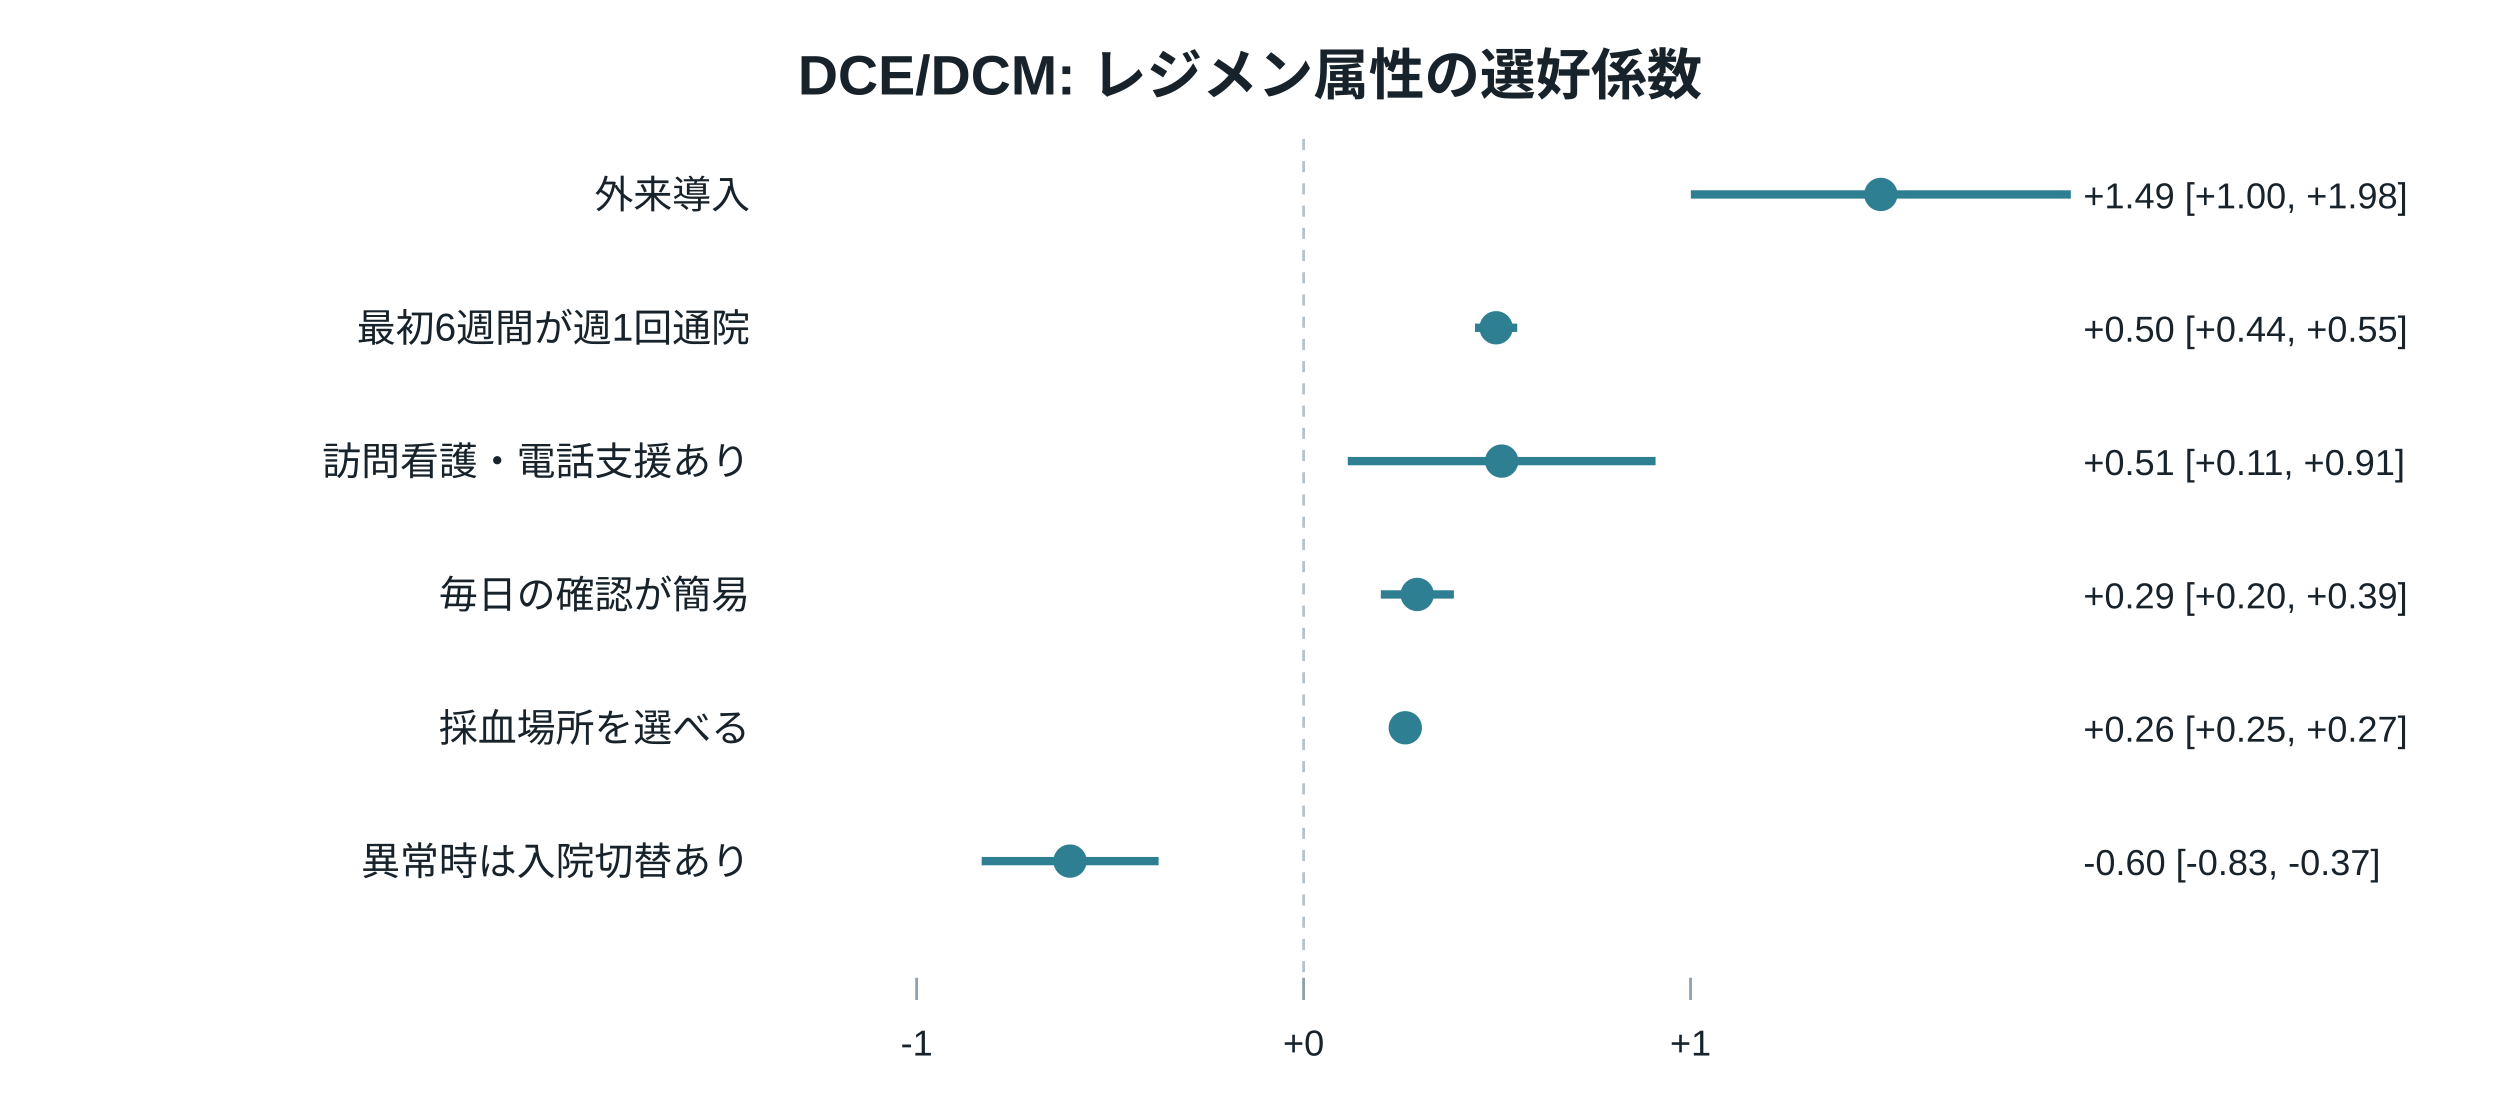
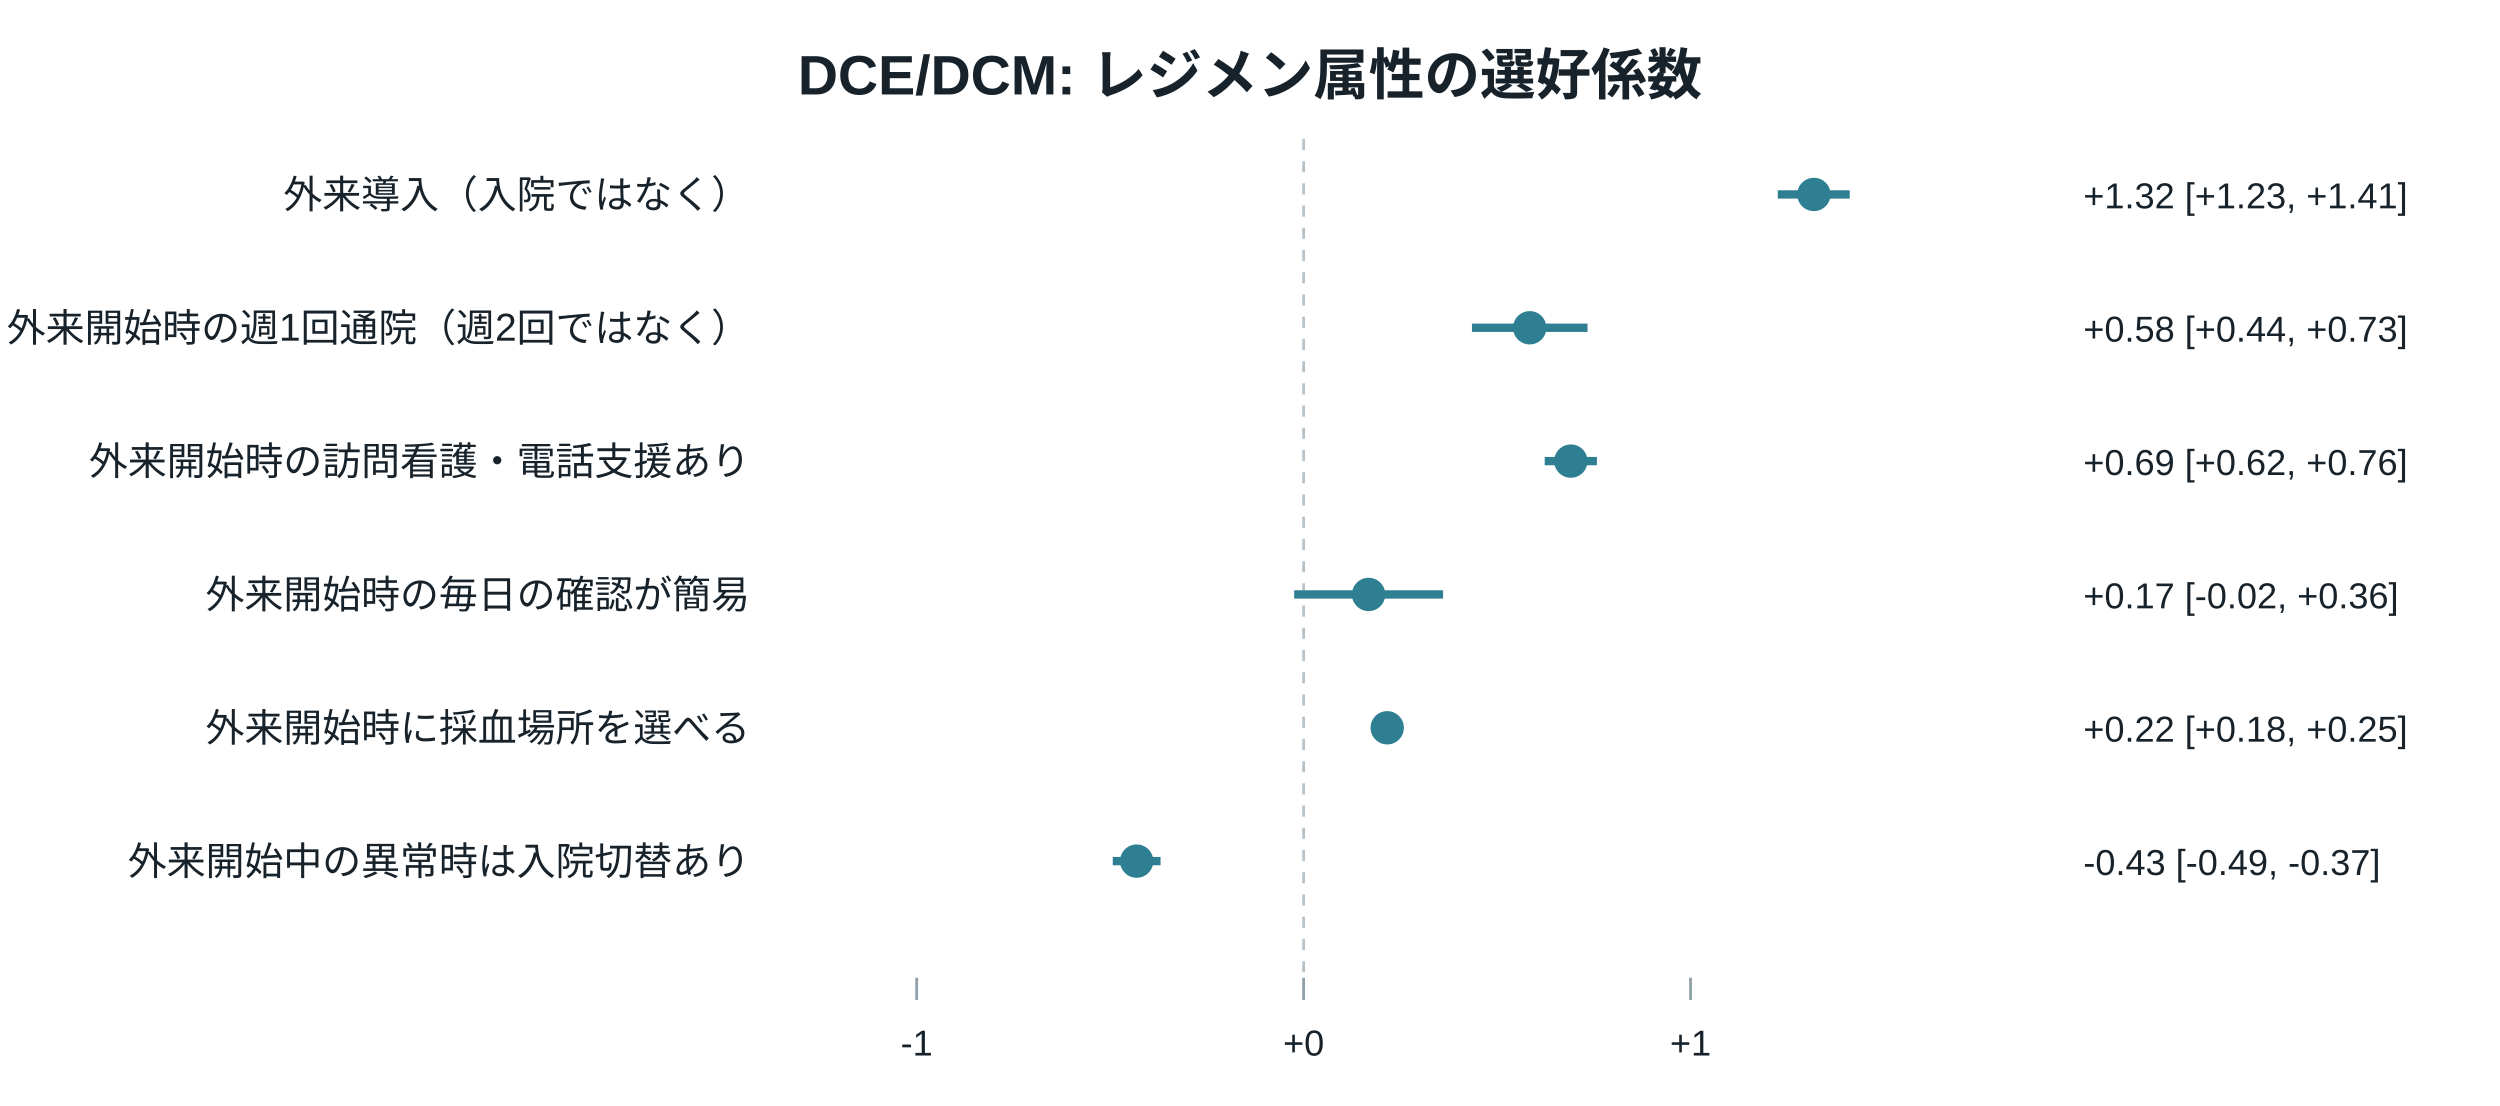
<svg xmlns="http://www.w3.org/2000/svg" width="900" height="398" viewBox="0 0 900 398">
  <style>text{font-family:-apple-system,BlinkMacSystemFont,"Noto Sans JP",Arial,sans-serif;fill:#17222b}.title{font-size:20px;font-weight:700}.lab{font-size:14px}.axis{stroke:#8fa0aa}.ci{stroke:#2f7f92;stroke-width:3}.dot{fill:#2f7f92}.zero{stroke:#b7c3cb;stroke-dasharray:4 4}.num{font-size:13px}</style>
  <text x="450.0" y="34" text-anchor="middle" class="title">DCE/DCM: レジメン属性の選好係数</text>
  <line x1="469.3" y1="50" x2="469.3" y2="350" class="zero" />
  <line x1="330.0" y1="352" x2="330.0" y2="360" class="axis" />
  <text x="330.0" y="380" text-anchor="middle" class="num">-1</text>
  <line x1="469.3" y1="352" x2="469.3" y2="360" class="axis" />
  <text x="469.3" y="380" text-anchor="middle" class="num">+0</text>
  <line x1="608.6" y1="352" x2="608.6" y2="360" class="axis" />
  <text x="608.6" y="380" text-anchor="middle" class="num">+1</text>
-   <text x="270" y="75" text-anchor="end" class="lab">外来導入</text>
-   <line x1="608.7" y1="70" x2="745.5" y2="70" class="ci" />
-   <circle cx="677.1" cy="70" r="6" class="dot" />
-   <text x="750" y="75" class="num">+1.49 [+1.00, +1.98]</text>
-   <text x="270" y="123" text-anchor="end" class="lab">最初6週間が週1回通院</text>
-   <line x1="531.0" y1="118" x2="546.2" y2="118" class="ci" />
-   <circle cx="538.6" cy="118" r="6" class="dot" />
-   <text x="750" y="123" class="num">+0.50 [+0.44, +0.55]</text>
-   <text x="270" y="171" text-anchor="end" class="lab">訪問看護・電話支援あり</text>
-   <line x1="485.2" y1="166" x2="596.0" y2="166" class="ci" />
-   <circle cx="540.6" cy="166" r="6" class="dot" />
-   <text x="750" y="171" class="num">+0.51 [+0.11, +0.91]</text>
-   <text x="270" y="219" text-anchor="end" class="lab">毎日の確認が簡易</text>
-   <line x1="497.1" y1="214" x2="523.4" y2="214" class="ci" />
-   <circle cx="510.2" cy="214" r="6" class="dot" />
-   <text x="750" y="219" class="num">+0.29 [+0.20, +0.39]</text>
-   <text x="270" y="267" text-anchor="end" class="lab">採血場所を選べる</text>
-   <line x1="504.7" y1="262" x2="507.1" y2="262" class="ci" />
-   <circle cx="505.9" cy="262" r="6" class="dot" />
-   <text x="750" y="267" class="num">+0.26 [+0.25, +0.27]</text>
-   <text x="270" y="315" text-anchor="end" class="lab">異常時は入院切替あり</text>
-   <line x1="353.4" y1="310" x2="417.1" y2="310" class="ci" />
-   <circle cx="385.2" cy="310" r="6" class="dot" />
-   <text x="750" y="315" class="num">-0.60 [-0.83, -0.37]</text>
+   <text x="270" y="75" text-anchor="end" class="lab">外来導入（入院ではなく）</text>
+   <line x1="640.0" y1="70" x2="665.9" y2="70" class="ci" />
+   <circle cx="653.0" cy="70" r="6" class="dot" />
+   <text x="750" y="75" class="num">+1.32 [+1.23, +1.41]</text>
+   <text x="270" y="123" text-anchor="end" class="lab">外来開始時の週1回通院（週2回ではなく）</text>
+   <line x1="529.9" y1="118" x2="571.5" y2="118" class="ci" />
+   <circle cx="550.7" cy="118" r="6" class="dot" />
+   <text x="750" y="123" class="num">+0.58 [+0.44, +0.73]</text>
+   <text x="270" y="171" text-anchor="end" class="lab">外来開始時の訪問看護・電話支援あり</text>
+   <line x1="556.1" y1="166" x2="574.9" y2="166" class="ci" />
+   <circle cx="565.5" cy="166" r="6" class="dot" />
+   <text x="750" y="171" class="num">+0.69 [+0.62, +0.76]</text>
+   <text x="270" y="219" text-anchor="end" class="lab">外来開始時の毎日の確認が簡易</text>
+   <line x1="465.9" y1="214" x2="519.5" y2="214" class="ci" />
+   <circle cx="492.7" cy="214" r="6" class="dot" />
+   <text x="750" y="219" class="num">+0.17 [-0.02, +0.36]</text>
+   <text x="270" y="267" text-anchor="end" class="lab">外来開始時に採血場所を選べる</text>
+   <line x1="494.8" y1="262" x2="503.9" y2="262" class="ci" />
+   <circle cx="499.4" cy="262" r="6" class="dot" />
+   <text x="750" y="267" class="num">+0.22 [+0.18, +0.25]</text>
+   <text x="270" y="315" text-anchor="end" class="lab">外来開始中の異常時は入院切替あり</text>
+   <line x1="400.6" y1="310" x2="417.8" y2="310" class="ci" />
+   <circle cx="409.2" cy="310" r="6" class="dot" />
+   <text x="750" y="315" class="num">-0.43 [-0.49, -0.37]</text>
</svg>
